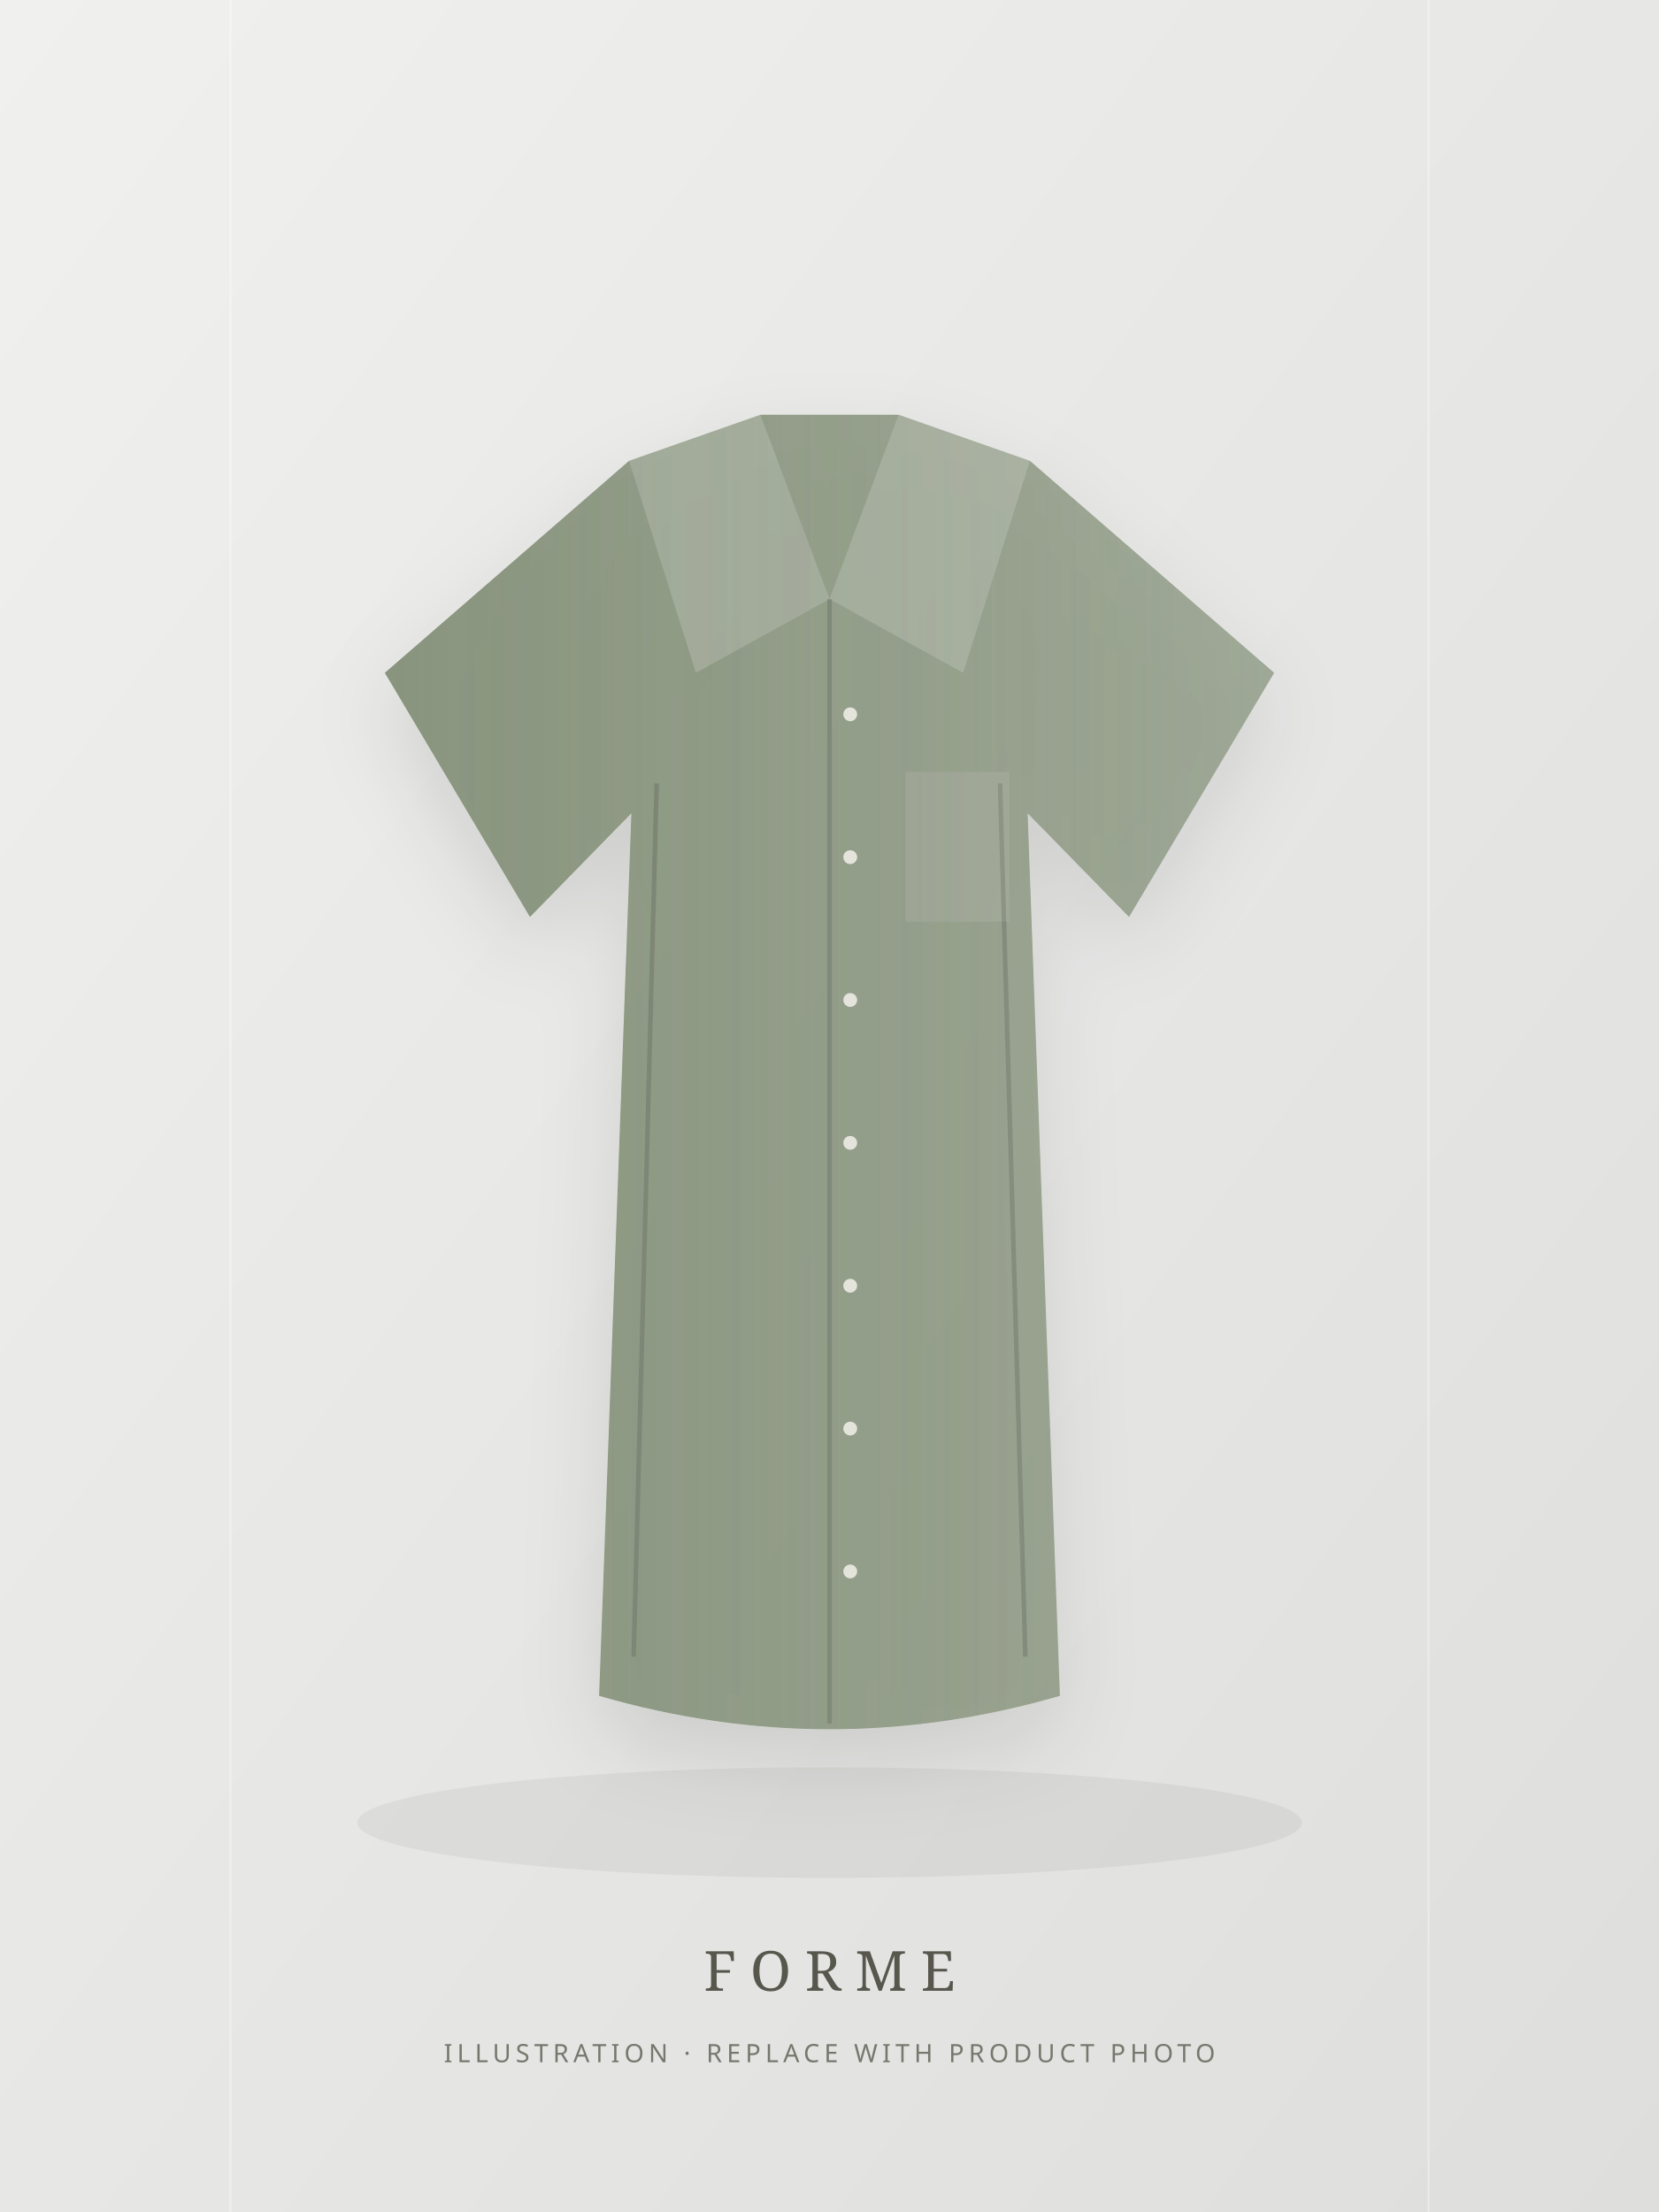
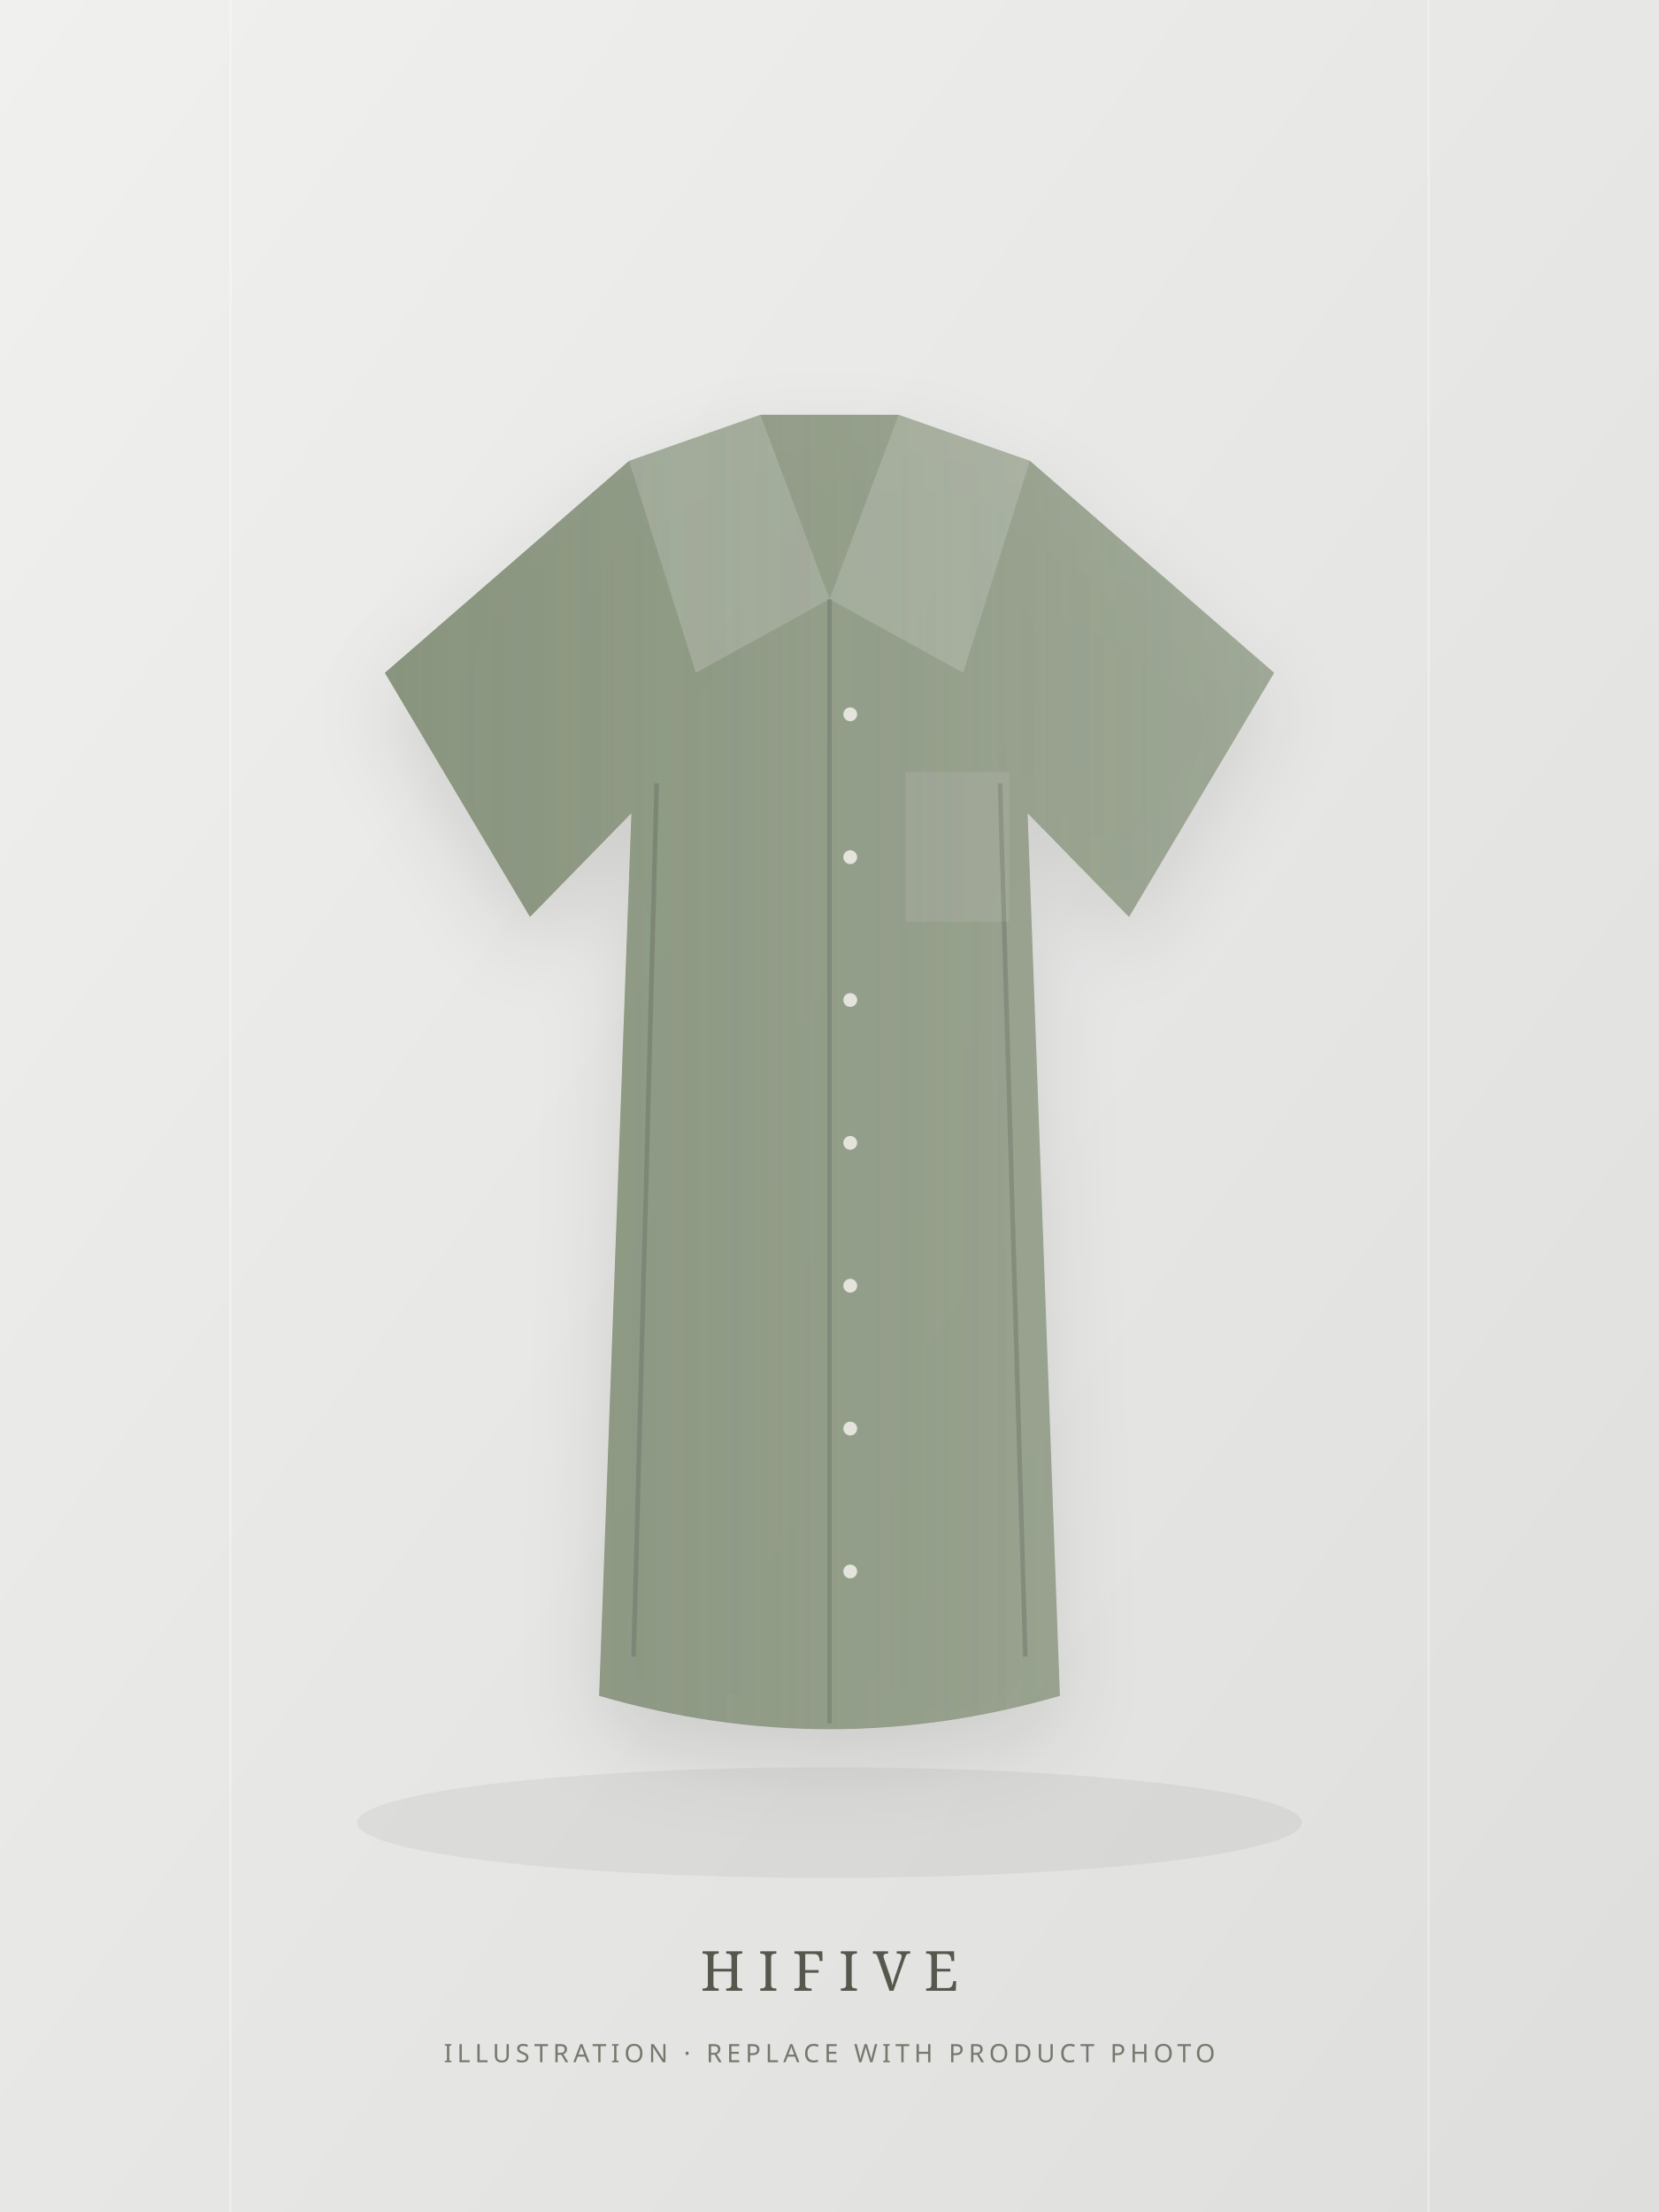
<svg xmlns="http://www.w3.org/2000/svg" width="720" height="960" viewBox="0 0 720 960">
  <defs>
    <linearGradient id="b" x2="1" y2="1">
      <stop stop-color="#F0F1EF" />
      <stop offset="1" stop-color="#DEDFDC" />
    </linearGradient>
    <linearGradient id="c">
      <stop stop-color="#89947E" />
      <stop offset="1" stop-color="#89947E" stop-opacity=".75" />
    </linearGradient>
    <filter id="s">
      <feDropShadow dx="0" dy="15" stdDeviation="18" flood-opacity=".12" />
    </filter>
  </defs>
  <rect width="720" height="960" fill="url(#b)" />
  <path d="M100 0V960M620 0V960" stroke="#fff" opacity=".3" />
  <ellipse cx="360" cy="791" rx="205" ry="24" fill="#000" opacity=".05" />
  <g filter="url(#s)" transform="">
    <path d="M273 200L330 180H390L447 200L553 292L490 398L446 353L460 736Q360 765 260 736L274 353L230 398L167 292Z" fill="url(#c)" />
    <path d="M330 180L360 260L302 292L273 200M390 180L360 260L418 292L447 200" fill="#fff" opacity=".16" />
    <path d="M360 260V748M285 340L275 719M434 340L445 719" stroke="#202020" stroke-opacity=".16" stroke-width="2" />
    <path d="M393 335H438V400H393Z" fill="#fff" opacity=".08" />
    <circle cx="369" cy="310" r="3" fill="#f7f5f0" opacity=".8" />
    <circle cx="369" cy="372" r="3" fill="#f7f5f0" opacity=".8" />
    <circle cx="369" cy="434" r="3" fill="#f7f5f0" opacity=".8" />
    <circle cx="369" cy="496" r="3" fill="#f7f5f0" opacity=".8" />
    <circle cx="369" cy="558" r="3" fill="#f7f5f0" opacity=".8" />
    <circle cx="369" cy="620" r="3" fill="#f7f5f0" opacity=".8" />
    <circle cx="369" cy="682" r="3" fill="#f7f5f0" opacity=".8" />
  </g>
-   <text x="360" y="864" text-anchor="middle" font-family="Georgia,serif" font-size="24" letter-spacing="6" fill="#57574e">FORME</text>
+   <text x="360" y="864" text-anchor="middle" font-family="Georgia,serif" font-size="24" letter-spacing="6" fill="#57574e">HIFIVE</text>
  <text x="360" y="895" text-anchor="middle" font-family="sans-serif" font-size="11" letter-spacing="2" fill="#77776e">ILLUSTRATION · REPLACE WITH PRODUCT PHOTO</text>
</svg>
